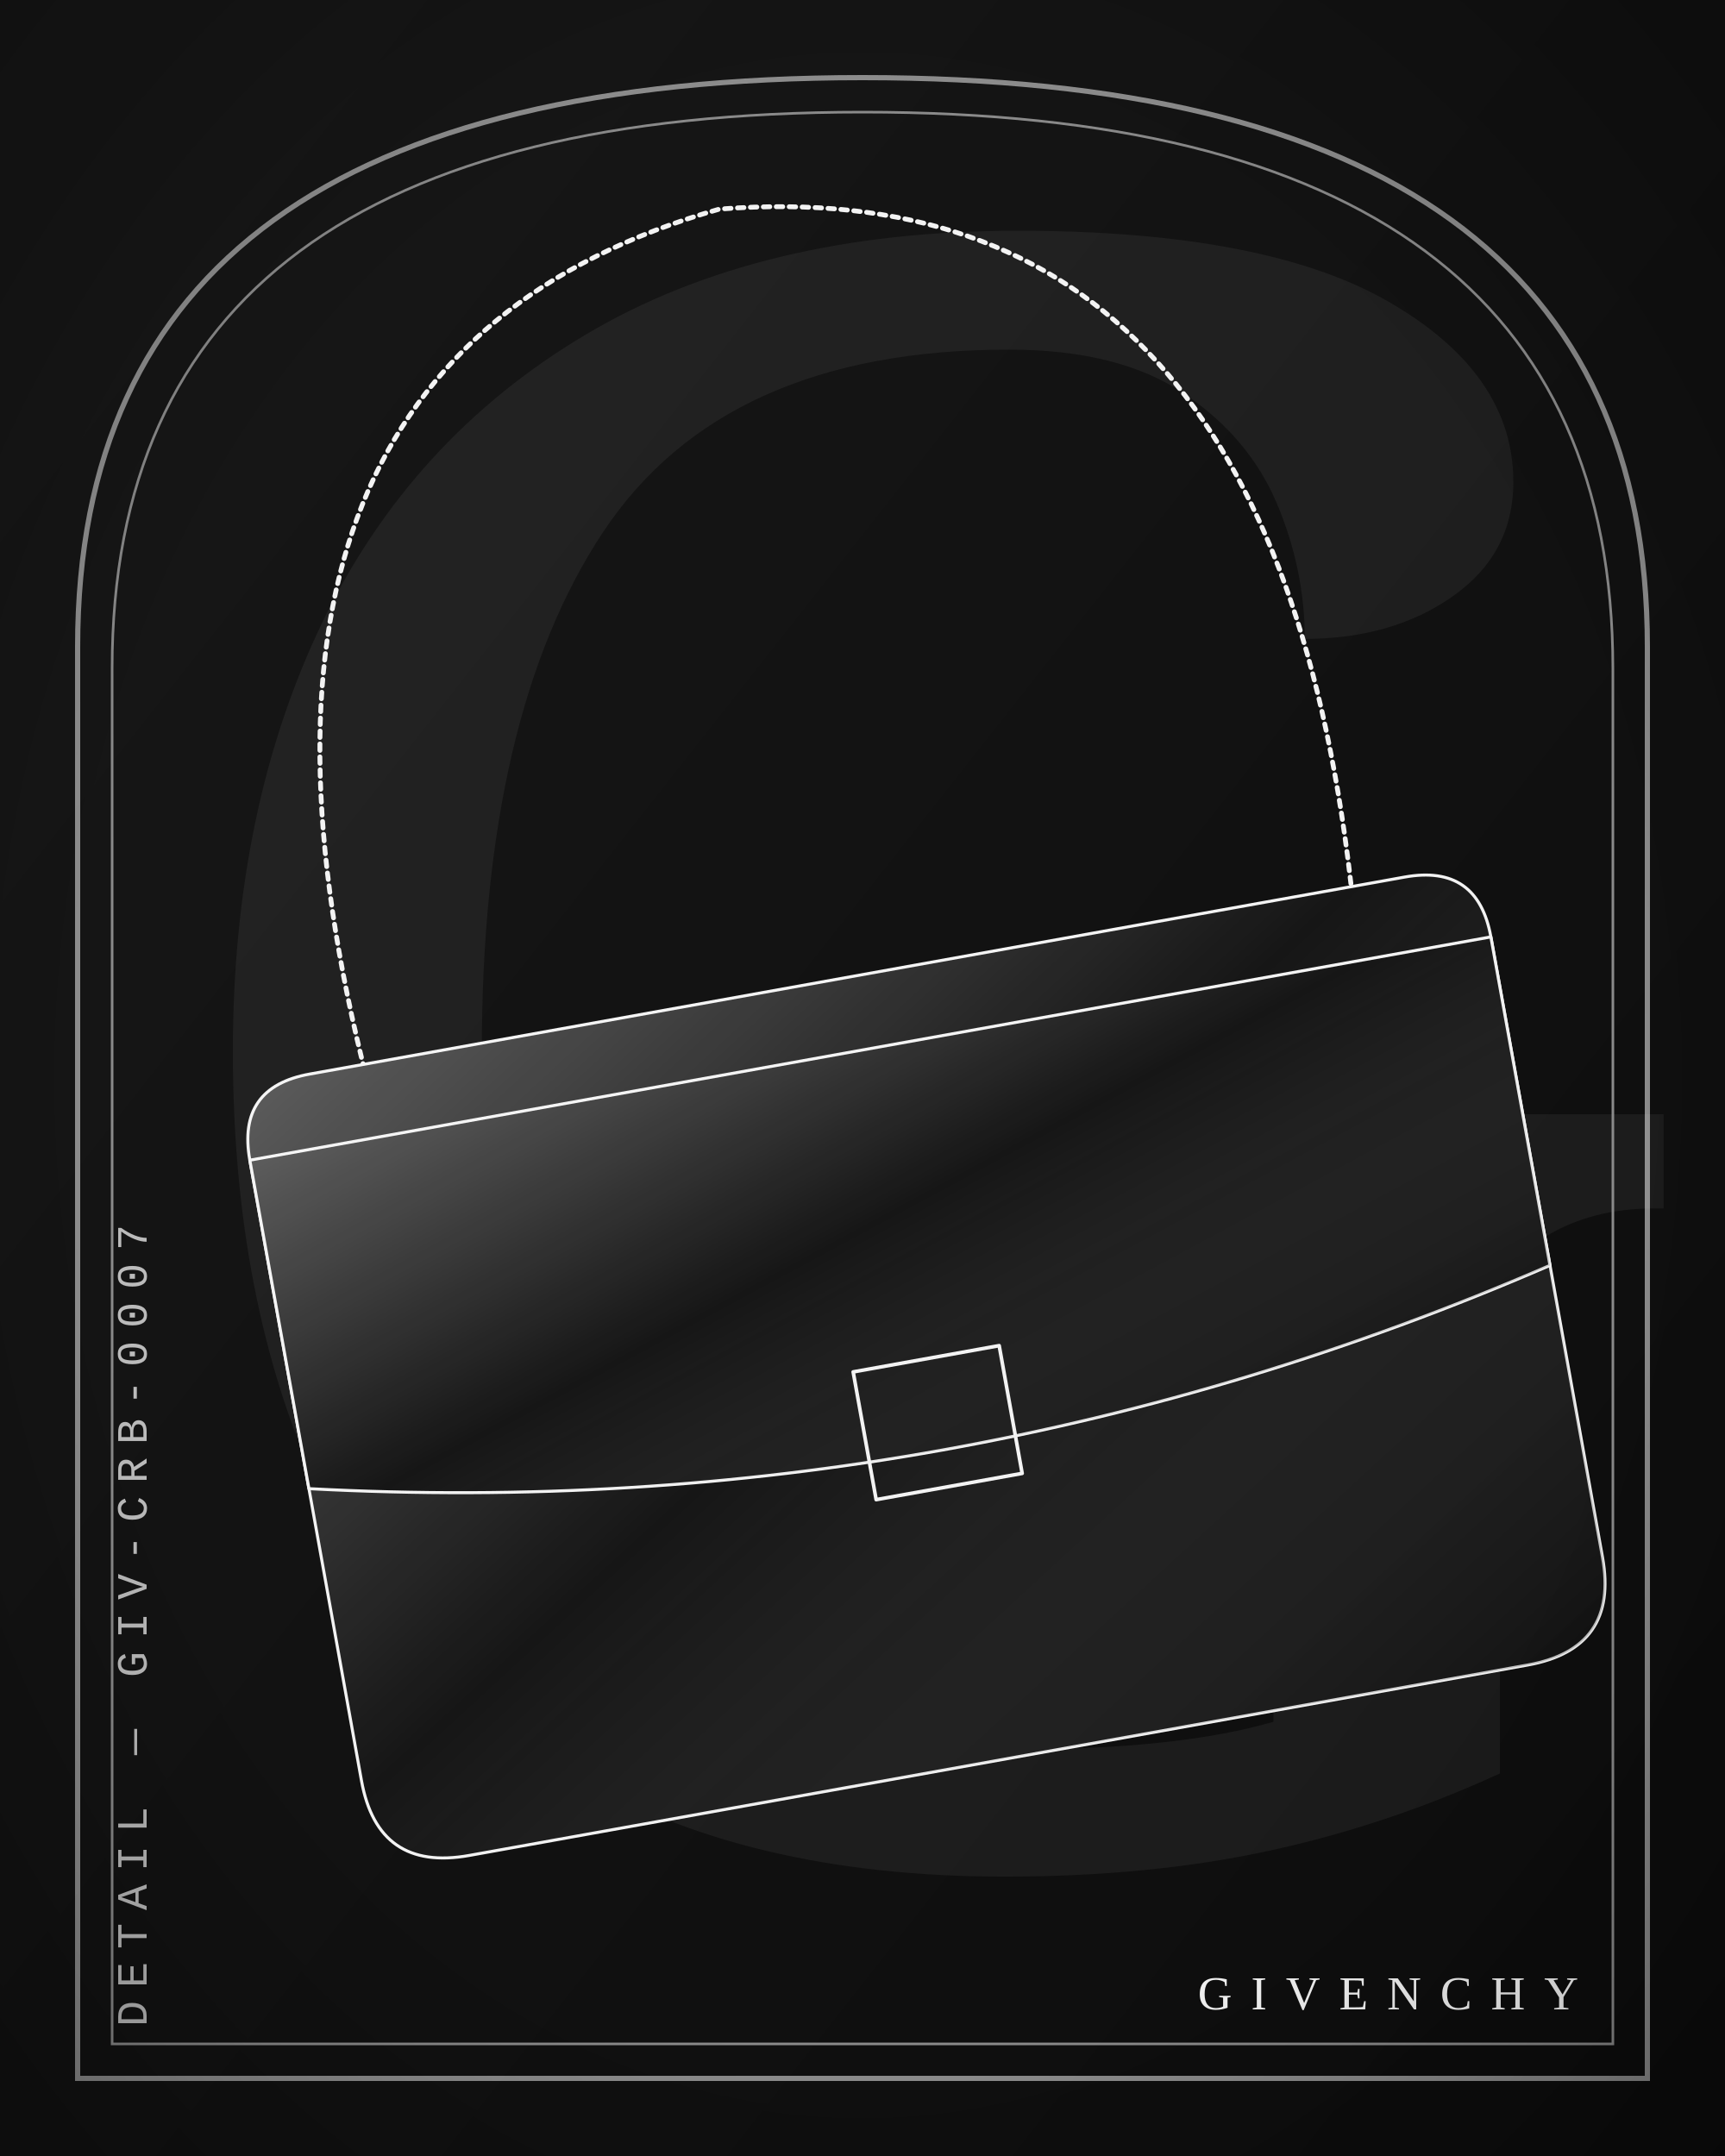
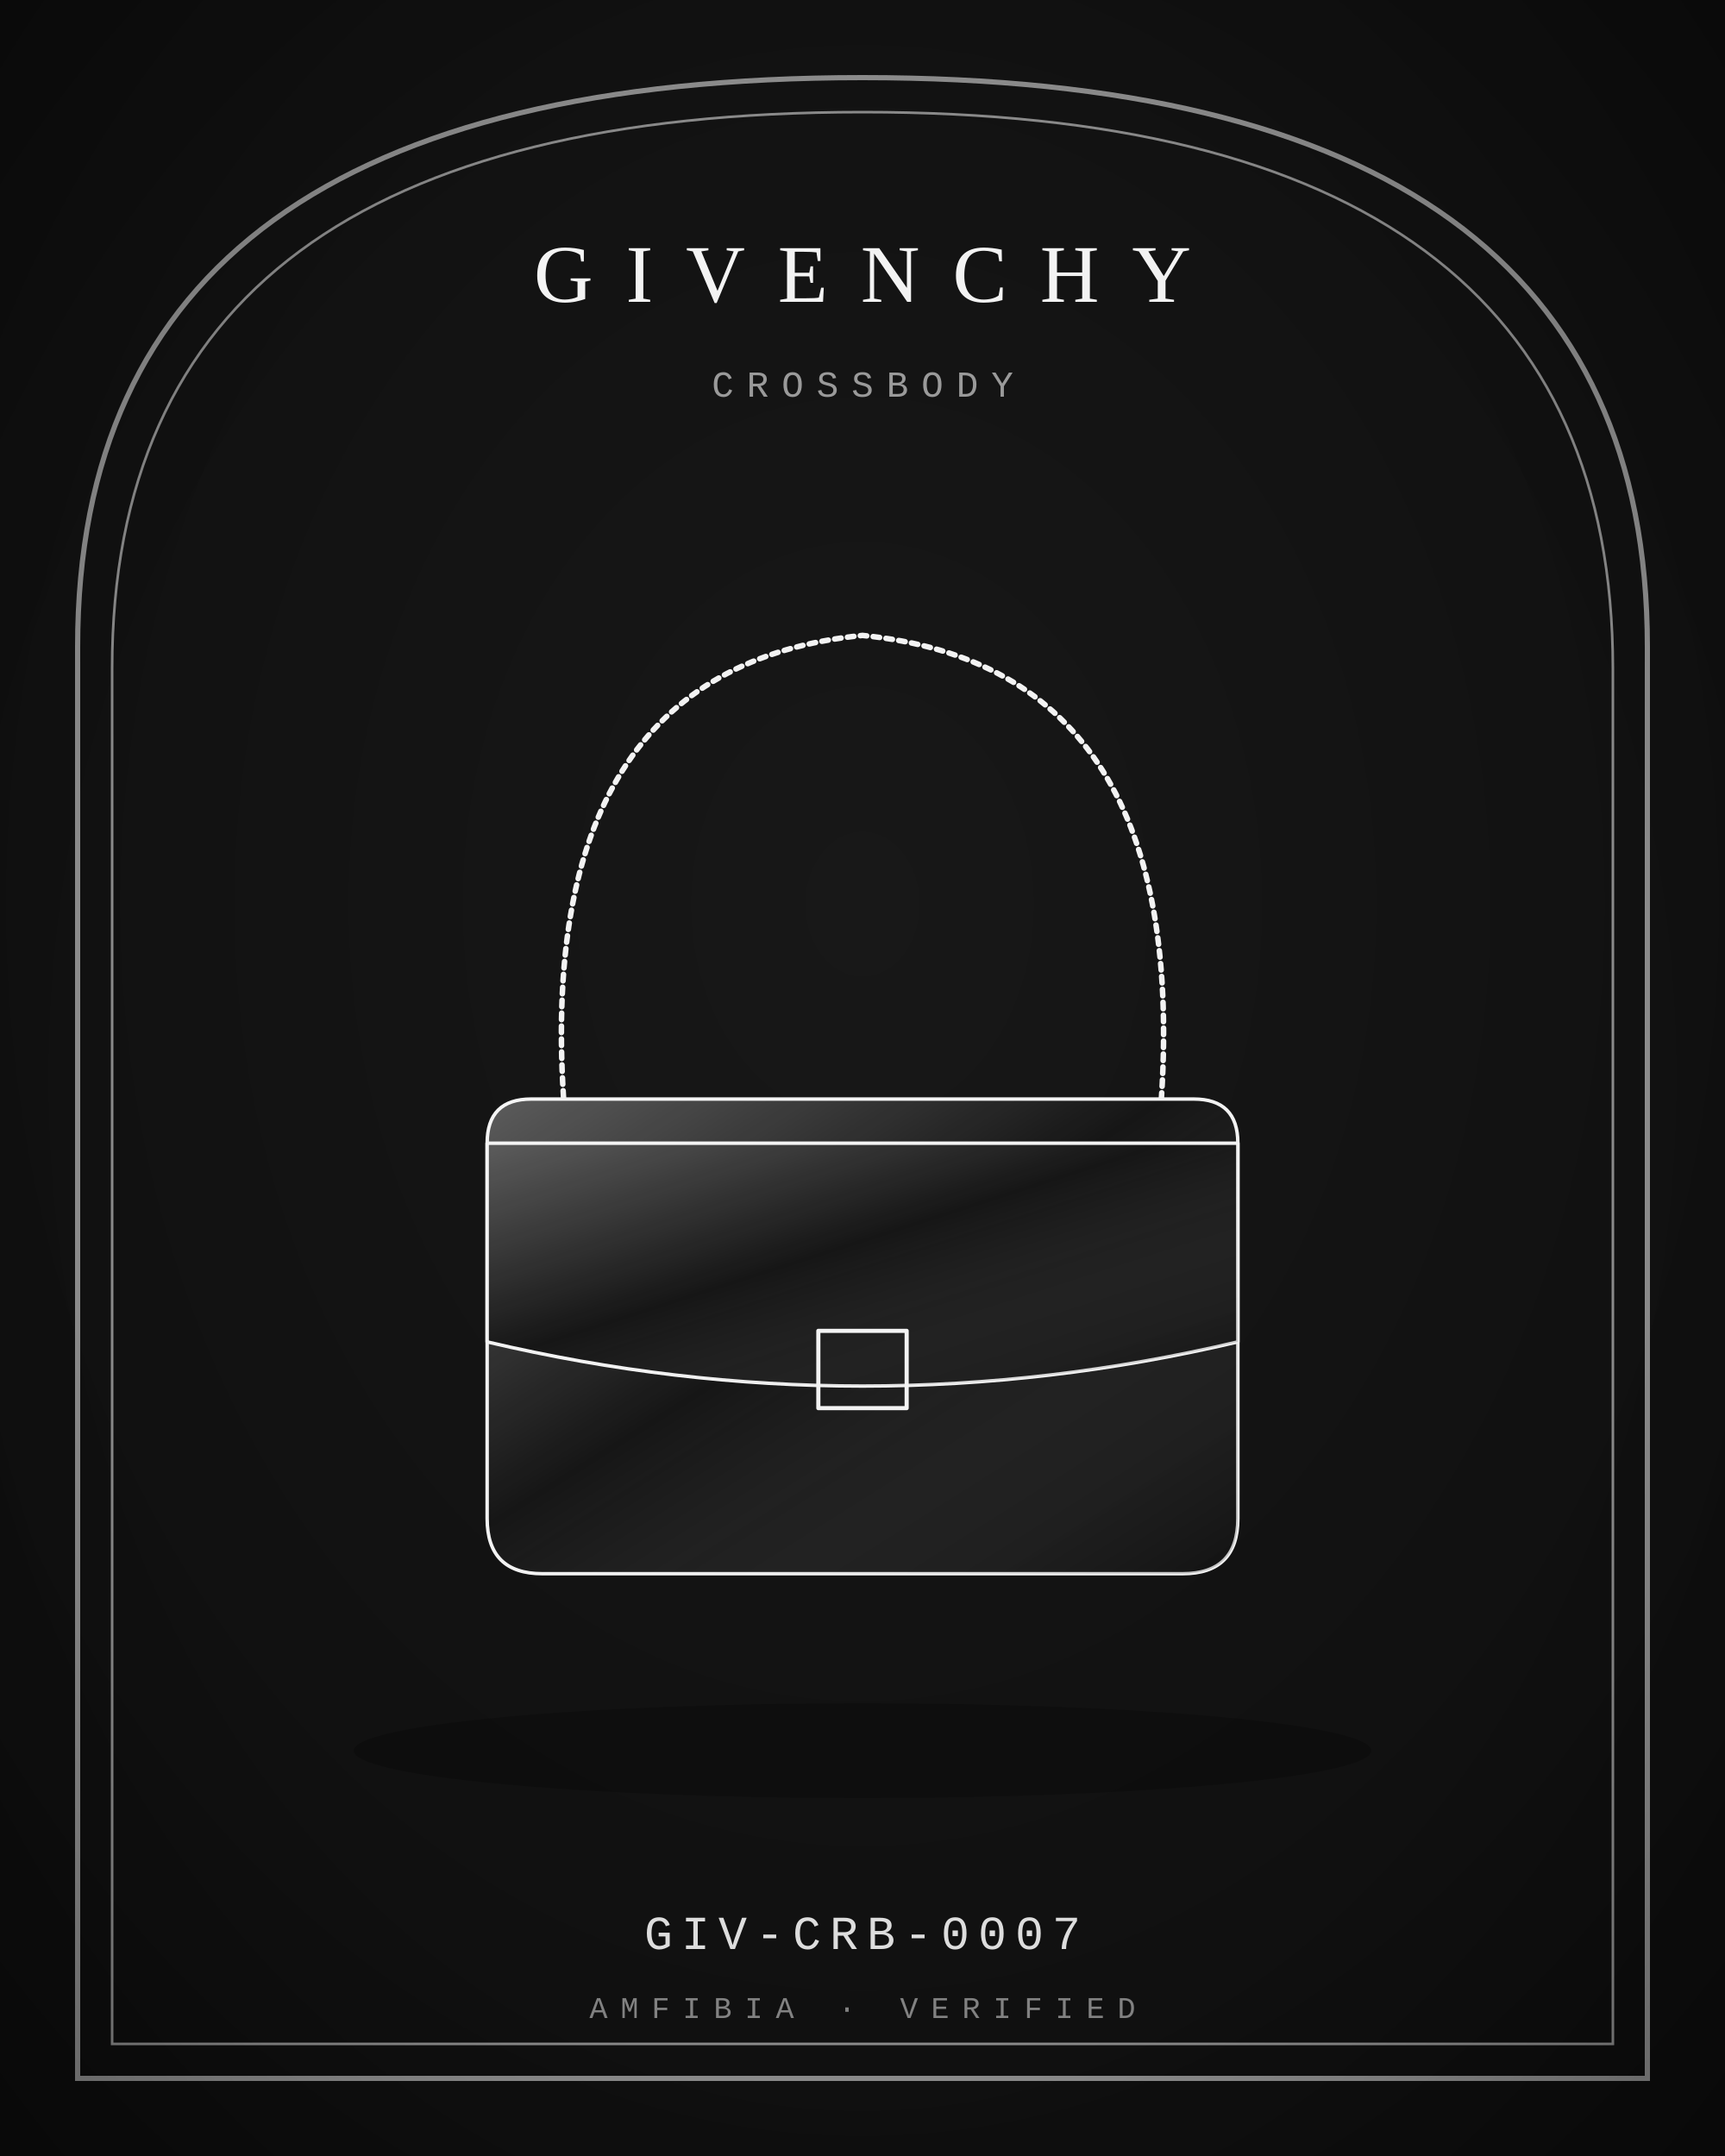
<svg xmlns="http://www.w3.org/2000/svg" viewBox="0 0 400 500" width="800" height="1000">
  <defs>
    <radialGradient id="bg" cx="50%" cy="42%" r="80%">
      <stop offset="0" stop-color="#181818" />
      <stop offset="1" stop-color="#0C0C0C" />
    </radialGradient>
    <linearGradient id="bgd" x1="0" y1="0" x2="1" y2="1">
      <stop offset="0" stop-color="#181818" />
      <stop offset="1" stop-color="#0C0C0C" />
    </linearGradient>
    <linearGradient id="sheen" x1="0" y1="0" x2="1" y2="1">
      <stop offset="0" stop-color="#fff" stop-opacity=".30" />
      <stop offset=".45" stop-color="#fff" stop-opacity="0" />
      <stop offset="1" stop-color="#000" stop-opacity=".22" />
    </linearGradient>
    <linearGradient id="multi" x1="0" y1="0" x2="1" y2="1">
      <stop offset="0" stop-color="#B3122E" />
      <stop offset=".35" stop-color="#C9A227" />
      <stop offset=".7" stop-color="#2F5D46" />
      <stop offset="1" stop-color="#3557A0" />
    </linearGradient>
    <radialGradient id="vig" cx="50%" cy="50%" r="75%">
      <stop offset=".6" stop-color="#000" stop-opacity="0" />
      <stop offset="1" stop-color="#000" stop-opacity=".35" />
    </radialGradient>
  </defs>
-   <rect width="400" height="500" fill="url(#bgd)" />
-   <text x="210" y="430" text-anchor="middle" font-family="Georgia, serif" font-size="520" fill="#F3F3F3" opacity="0.06">G</text>
+   <rect width="400" height="500" fill="url(#bg)" />
  <path d="M18 482 L18 150 Q18 18 200 18 Q382 18 382 150 L382 482 Z" fill="none" stroke="#F3F3F3" stroke-width="1.2" opacity="0.55" />
  <path d="M26 474 L26 155 Q26 26 200 26 Q374 26 374 155 L374 474 Z" fill="none" stroke="#8A8A8A" stroke-width="0.6" />
-   <g transform="rotate(-10.2 200 250) translate(-12 20) scale(2.15)">
-     <path d="M46 98 Q40 18 100 12 Q160 18 154 98" fill="none" stroke="#F3F3F3" stroke-width="2.24" stroke-dasharray="3 3" stroke-linejoin="round" stroke-linecap="round" vector-effect="non-scaling-stroke" />
-     <path d="M40 96 L160 96 Q168 96 168 104 L168 172 Q168 182 158 182 L42 182 Q32 182 32 172 L32 104 Q32 96 40 96 Z" fill="#161616" stroke="#F3F3F3" stroke-width="1.4" stroke-linejoin="round" stroke-linecap="round" vector-effect="non-scaling-stroke" />
+   <ellipse cx="200" cy="406" rx="118" ry="11" fill="#000" opacity="0.22" />
+   <g transform="translate(72 132) scale(1.28)">
+     <path d="M46 98 Q40 18 100 12 Q160 18 154 98" fill="none" stroke="#F3F3F3" stroke-width="2.56" stroke-dasharray="3 3" stroke-linejoin="round" stroke-linecap="round" vector-effect="non-scaling-stroke" />
+     <path d="M40 96 L160 96 Q168 96 168 104 L168 172 Q168 182 158 182 L42 182 Q32 182 32 172 L32 104 Q32 96 40 96 Z" fill="#161616" stroke="#F3F3F3" stroke-width="1.6" stroke-linejoin="round" stroke-linecap="round" vector-effect="non-scaling-stroke" />
    <path d="M40 96 L160 96 Q168 96 168 104 L168 172 Q168 182 158 182 L42 182 Q32 182 32 172 L32 104 Q32 96 40 96 Z" fill="url(#sheen)" stroke="none" />
-     <path d="M32 104 L168 104 L168 140 Q100 156 32 140 Z" fill="#161616" stroke="#F3F3F3" stroke-width="1.4" stroke-linejoin="round" stroke-linecap="round" vector-effect="non-scaling-stroke" />
+     <path d="M32 104 L168 104 L168 140 Q100 156 32 140 Z" fill="#161616" stroke="#F3F3F3" stroke-width="1.6" stroke-linejoin="round" stroke-linecap="round" vector-effect="non-scaling-stroke" />
    <path d="M32 104 L168 104 L168 140 Q100 156 32 140 Z" fill="url(#sheen)" stroke="none" />
-     <path d="M92 138 L108 138 L108 152 L92 152 Z" fill="none" stroke="#F3F3F3" stroke-width="1.68" stroke-linejoin="round" stroke-linecap="round" vector-effect="non-scaling-stroke" />
-   </g>
-   <g transform="translate(34 470) rotate(-90)">
-     <text x="0" y="0" text-anchor="start" font-family="'Courier New', Courier, monospace" font-size="10" letter-spacing="3" fill="#F3F3F3" opacity="0.75">DETAIL — GIV-CRB-0007</text>
+     <path d="M92 138 L108 138 L108 152 L92 152 Z" fill="none" stroke="#F3F3F3" stroke-width="1.92" stroke-linejoin="round" stroke-linecap="round" vector-effect="non-scaling-stroke" />
  </g>
  <g>
-     <text x="366" y="466" text-anchor="end" font-size="11" fill="#F3F3F3" font-family="'Trajan Pro', 'Times New Roman', serif" font-weight="400" letter-spacing="4.4">GIVENCHY</text>
+     <text x="200" y="70" text-anchor="middle" font-size="19" fill="#F3F3F3" font-family="'Trajan Pro', 'Times New Roman', serif" font-weight="400" letter-spacing="7.6">GIVENCHY</text>
  </g>
+   <text x="200" y="92" text-anchor="middle" font-family="'Courier New', Courier, monospace" font-size="8.5" letter-spacing="3" fill="#F3F3F3" opacity="0.6">CROSSBODY</text>
+   <text x="200" y="452" text-anchor="middle" font-family="'Courier New', Courier, monospace" font-size="11" letter-spacing="2" fill="#F3F3F3" opacity="0.9">GIV-CRB-0007</text>
+   <text x="200" y="468" text-anchor="middle" font-family="'Courier New', Courier, monospace" font-size="7" letter-spacing="3" fill="#F3F3F3" opacity="0.5">AMFIBIA · VERIFIED</text>
  <rect width="400" height="500" fill="url(#vig)" />
</svg>
